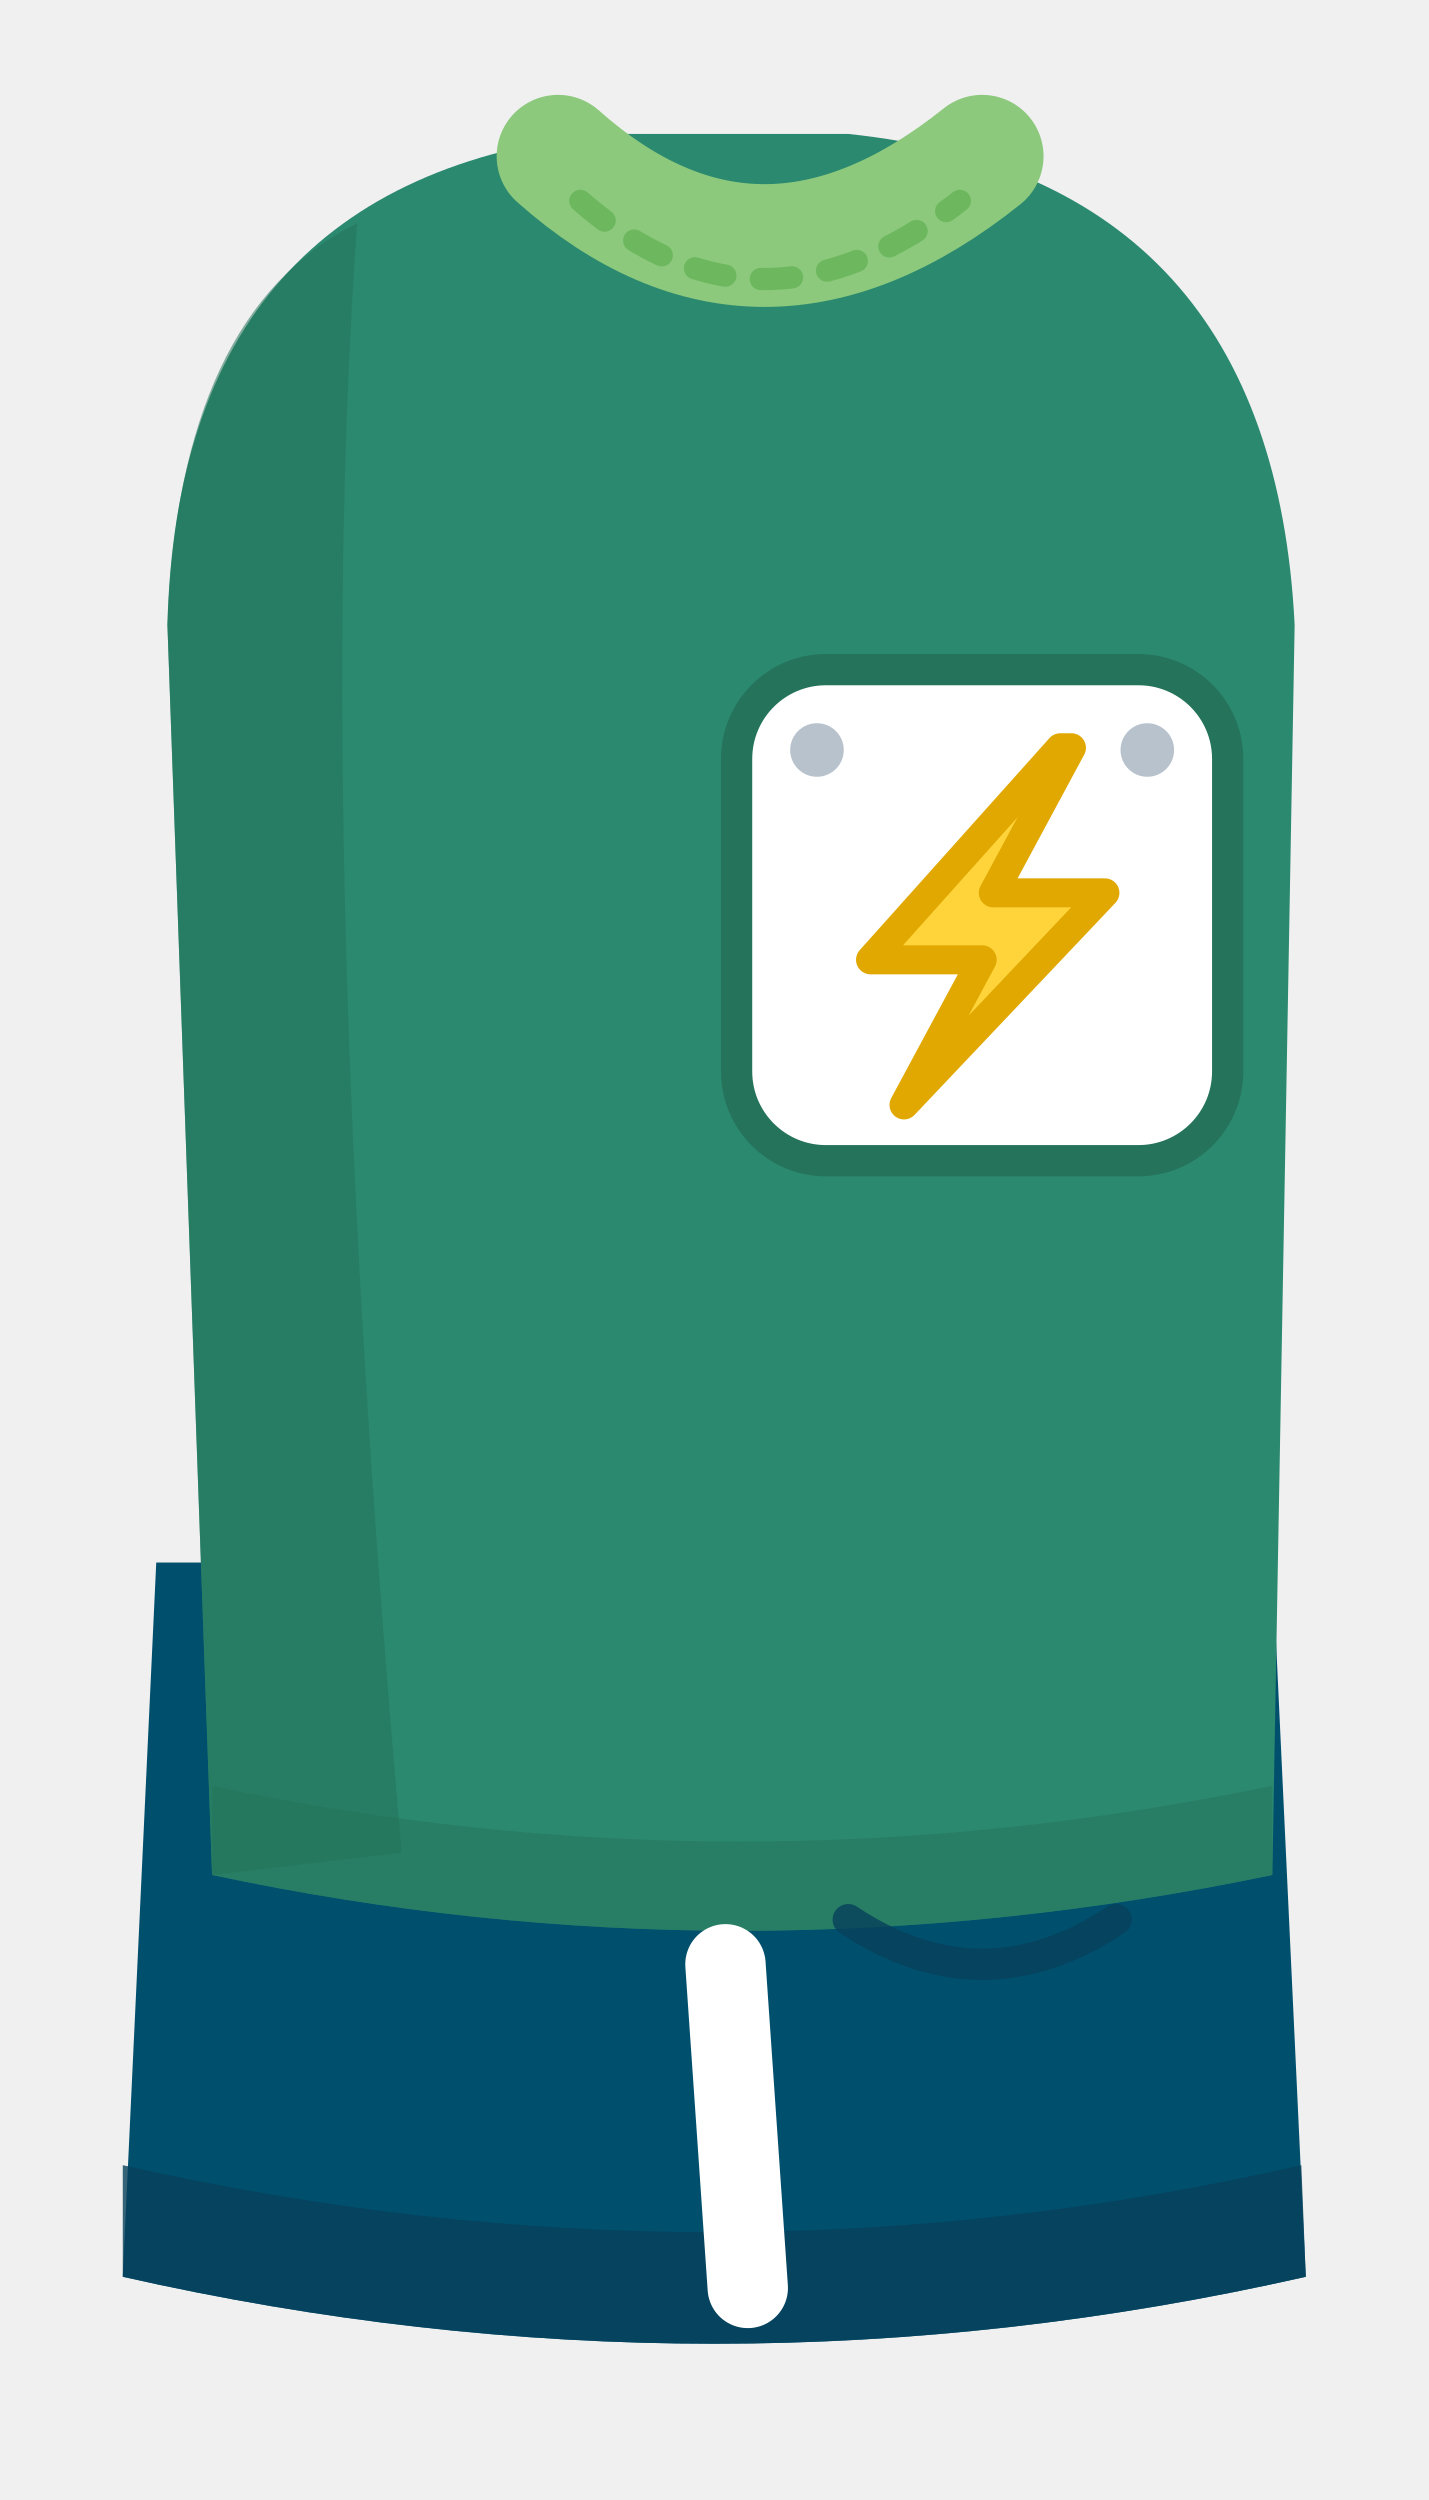
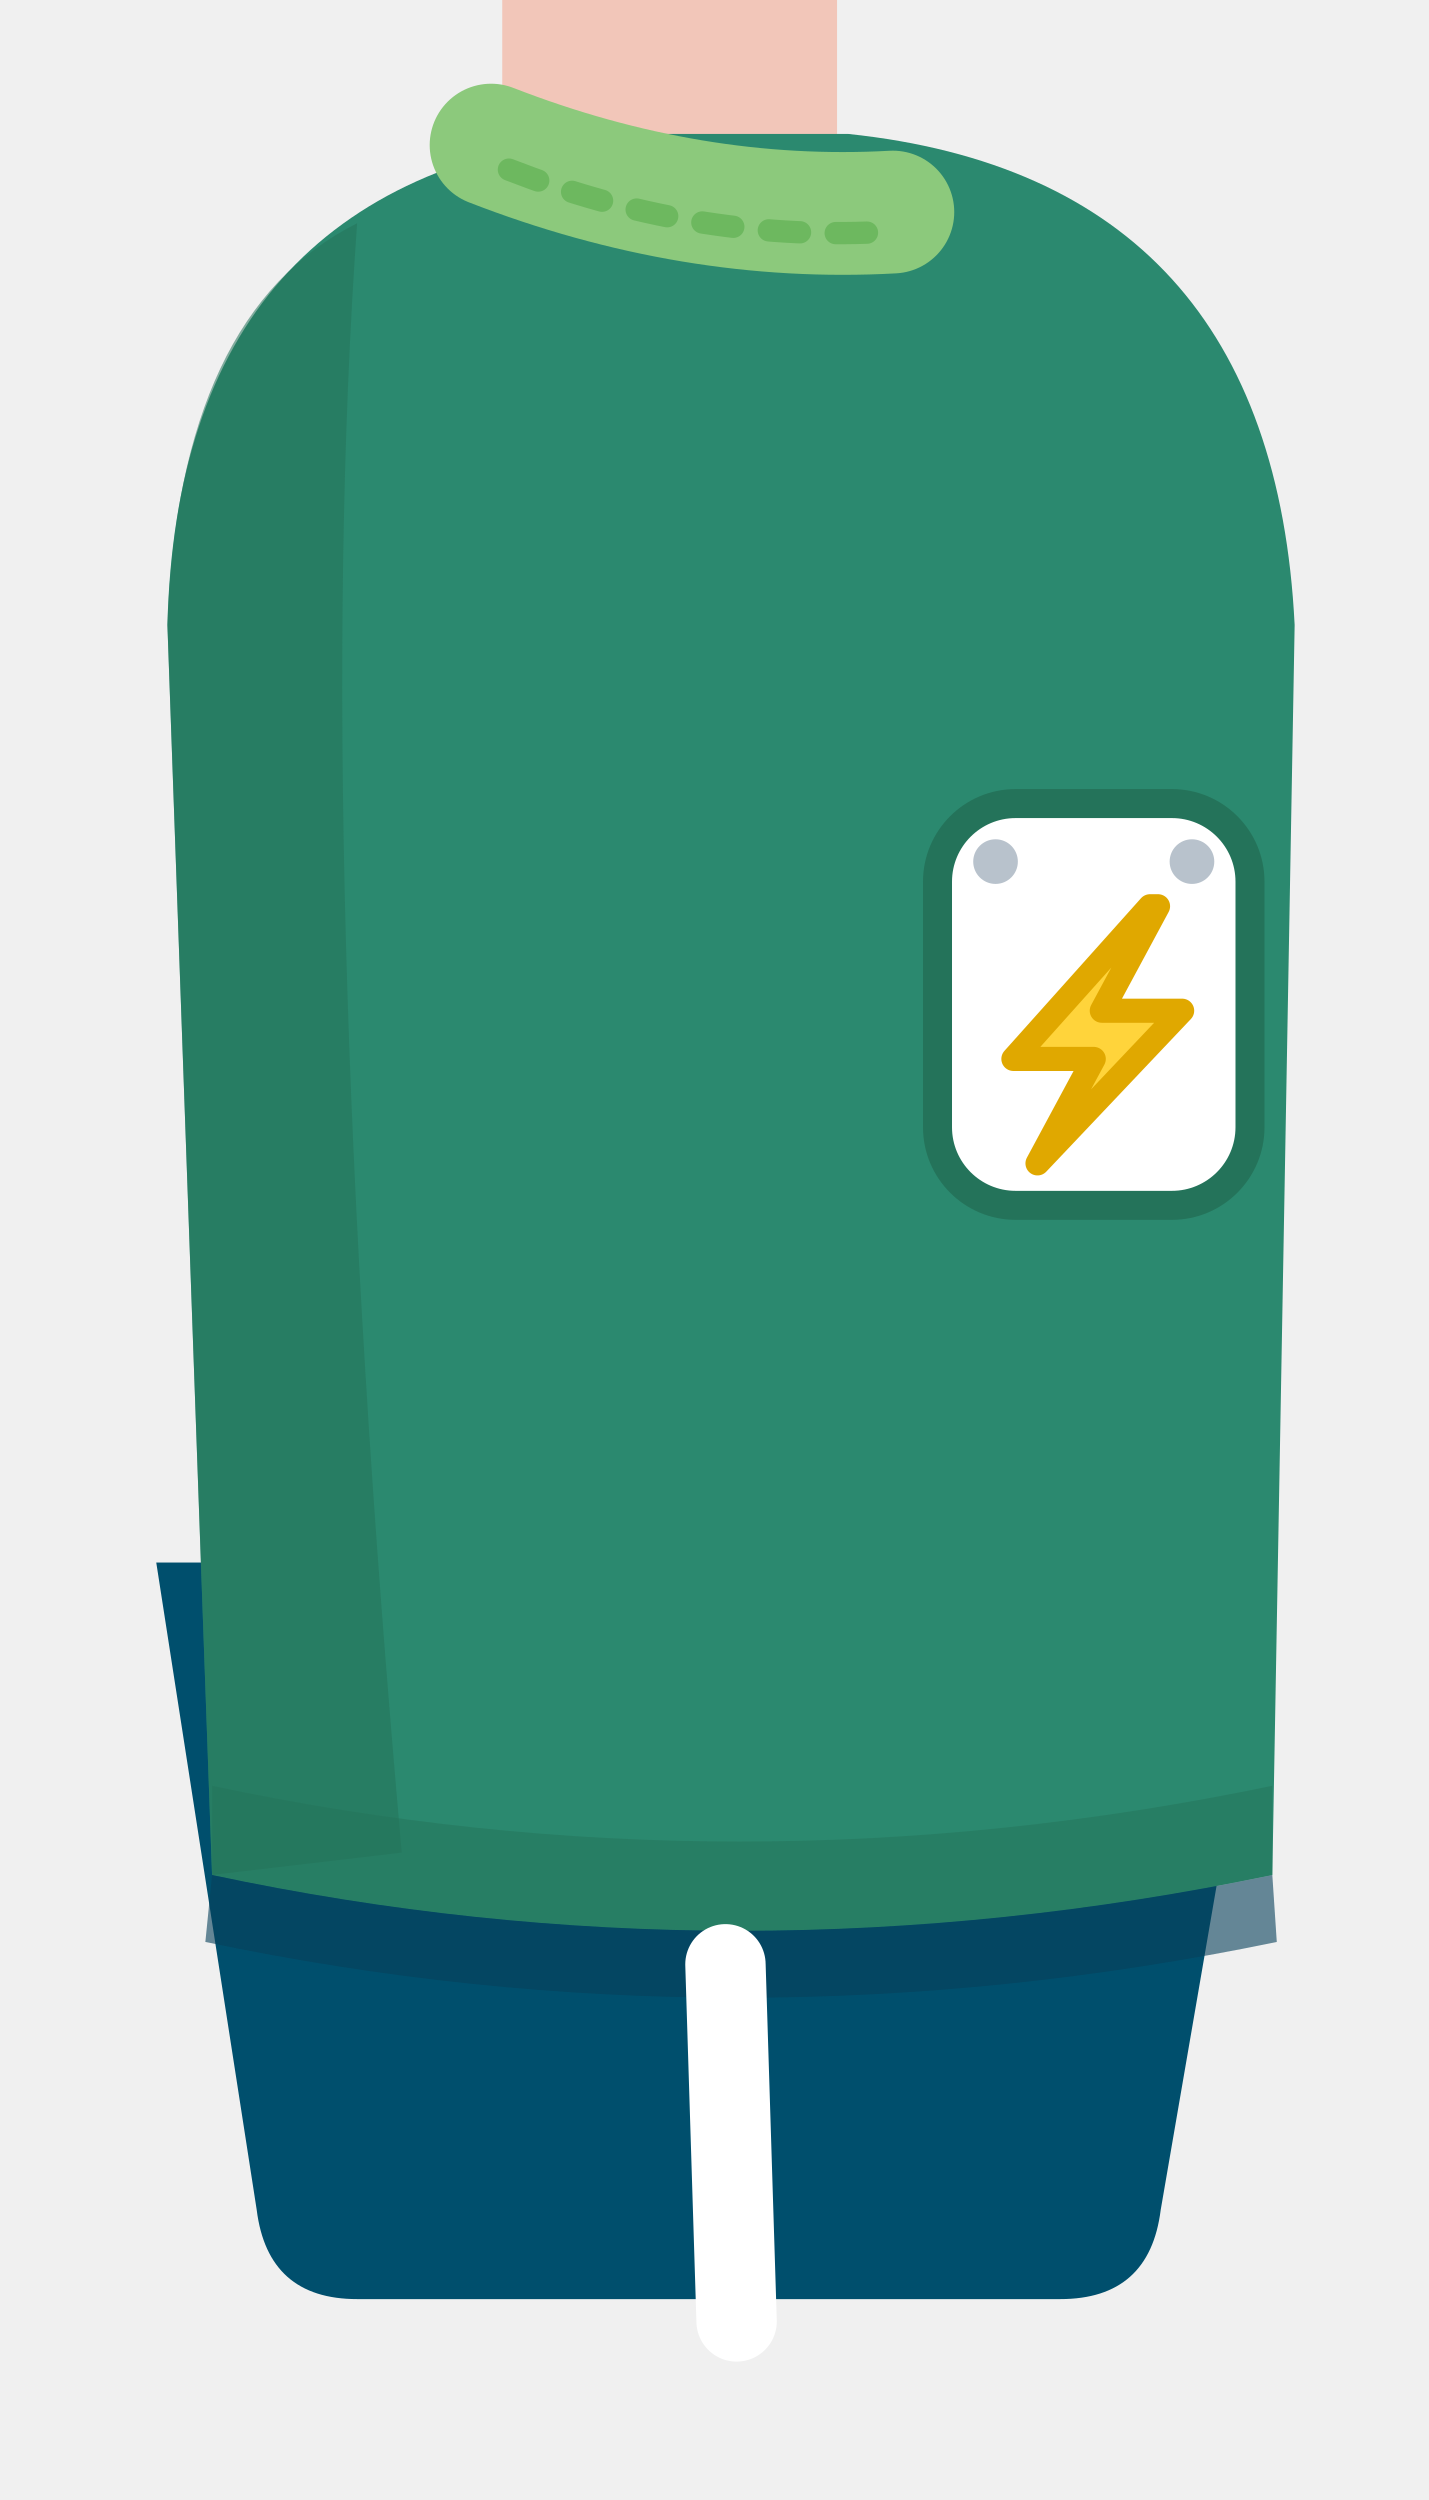
<svg xmlns="http://www.w3.org/2000/svg" viewBox="-30 -98 64 112" width="128" height="224">
  <g class="base">
-     <path class="pz-forma" fill="#004f6d" d="M-23,-28 L27,-28 L28.5,4 Q2,10 -24.5,4 Z" />
+     <rect class="pz-forma" fill="#f2c6b9" x="-7.5" y="-103" width="15" height="15" rx="3" />
+     <path class="pz-forma" fill="#004f6d" d="M-23,-28 L27,-28 L22,1 Q21.5,5 17.5,5 L-14,5 Q-18,5 -18.5,1 Z" />
    <path class="pz-forma" fill="#2b896f" d="M-20.5,-14 L-22.5,-70 Q-22,-90 -3,-92 L8,-92 Q27,-90 28,-70 L27,-14 Q3,-9 -20.5,-14 Z" />
  </g>
  <g class="detalle">
    <path fill="#24735a" opacity=".55" d="M-20.5,-14 L-22.5,-70 Q-22,-84 -14,-88 Q-16,-60 -12,-15 Z" />
    <path fill="#24735a" opacity=".5" d="M-20.5,-18 Q3,-13 27,-18 L27,-14 Q3,-9 -20.5,-14 Z" />
-     <path fill="none" stroke="#8cc97c" stroke-width="5.5" stroke-linecap="round" d="M-5,-91 Q4,-83 14,-91" />
-     <path fill="none" stroke="#6db85f" stroke-width="1" stroke-linecap="round" stroke-dasharray="1.4 1.6" d="M-4,-89 Q4,-82 13,-89" />
-     <rect x="3" y="-68" width="22" height="22" rx="4" fill="#ffffff" stroke="#24735a" stroke-width="1.4" />
-     <circle cx="6.6" cy="-64.4" r="1.2" fill="#b8c2cc" />
-     <circle cx="21.4" cy="-64.4" r="1.2" fill="#b8c2cc" />
-     <path fill="#ffd43b" stroke="#e0a800" stroke-width="1.3" stroke-linejoin="round" d="M17.5,-64.5 L9,-55 L14,-55 L10.5,-48.5 L19.5,-58 L14.5,-58 L18,-64.5 Z" />
-     <path fill="#06405a" d="M-24.5,-1 Q2,5 28.3,-1 L28.5,4 Q2,10 -24.5,4 Z" opacity=".8" />
-     <path fill="none" stroke="#ffffff" stroke-width="3.6" stroke-linecap="round" d="M2.5,-10 L3.5,4.5" />
-     <path fill="none" stroke="#06405a" stroke-width="1.4" stroke-linecap="round" opacity=".8" d="M8,-12 Q14,-8 20,-12" />
+     <path fill="none" stroke="#8cc97c" stroke-width="5.5" stroke-linecap="round" d="M-8,-91.5 Q1,-88 10,-88.5" />
+     <path fill="none" stroke="#6db85f" stroke-width="1" stroke-linecap="round" stroke-dasharray="1.4 1.6" d="M-7.2,-90.4 Q1,-87.2 9.4,-87.6" />
+     <rect x="12" y="-62" width="14" height="18" rx="3.5" fill="#ffffff" stroke="#24735a" stroke-width="1.3" />
+     <circle cx="14.6" cy="-59.4" r="1" fill="#b8c2cc" />
+     <circle cx="23.4" cy="-59.4" r="1" fill="#b8c2cc" />
+     <g transform="translate(19,-52) scale(0.72) translate(-14,57)">
+       <path fill="#ffd43b" stroke="#e0a800" stroke-width="1.5" stroke-linejoin="round" d="M17.5,-64.5 L9,-55 L14,-55 L10.5,-48.5 L19.5,-58 L14.5,-58 L18,-64.5 Z" />
+     </g>
+     <path fill="#06405a" opacity=".6" d="M-20.5,-14 Q3,-9 27,-14 L27.2,-11 Q3,-6 -20.8,-11 Z" />
+     <path fill="none" stroke="#ffffff" stroke-width="3.6" stroke-linecap="round" d="M2.5,-10 L3,6" />
  </g>
</svg>
